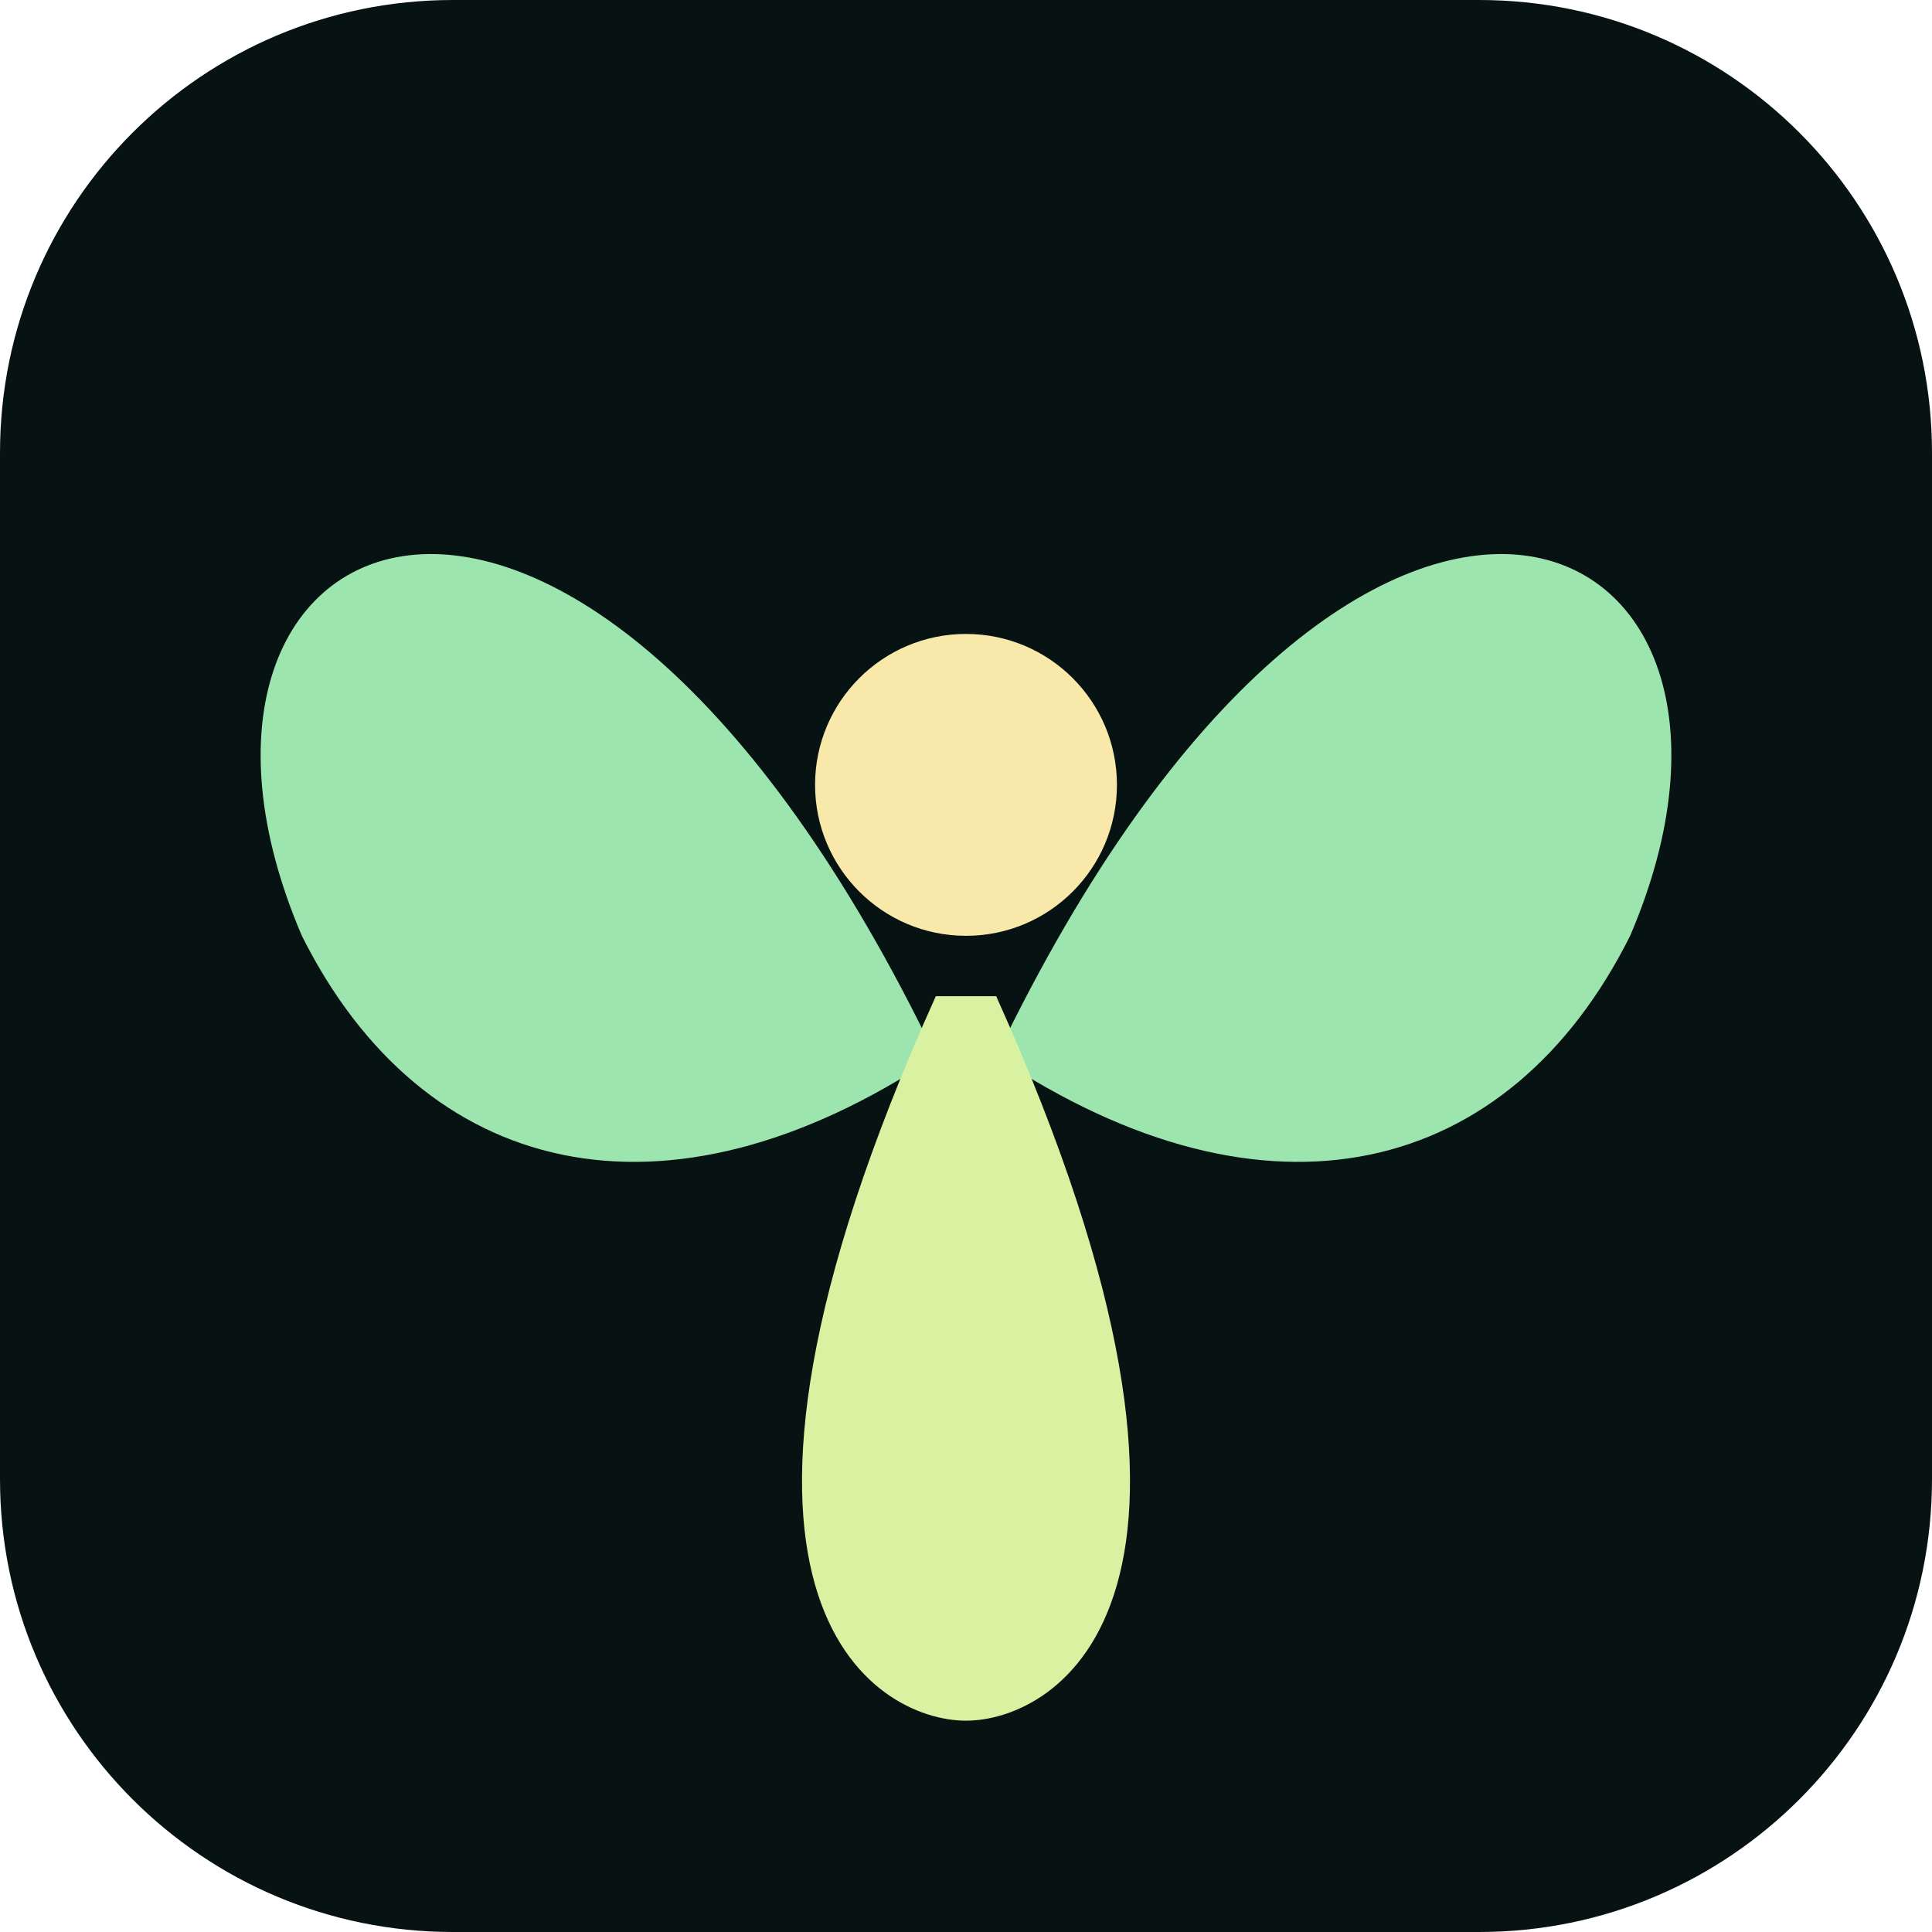
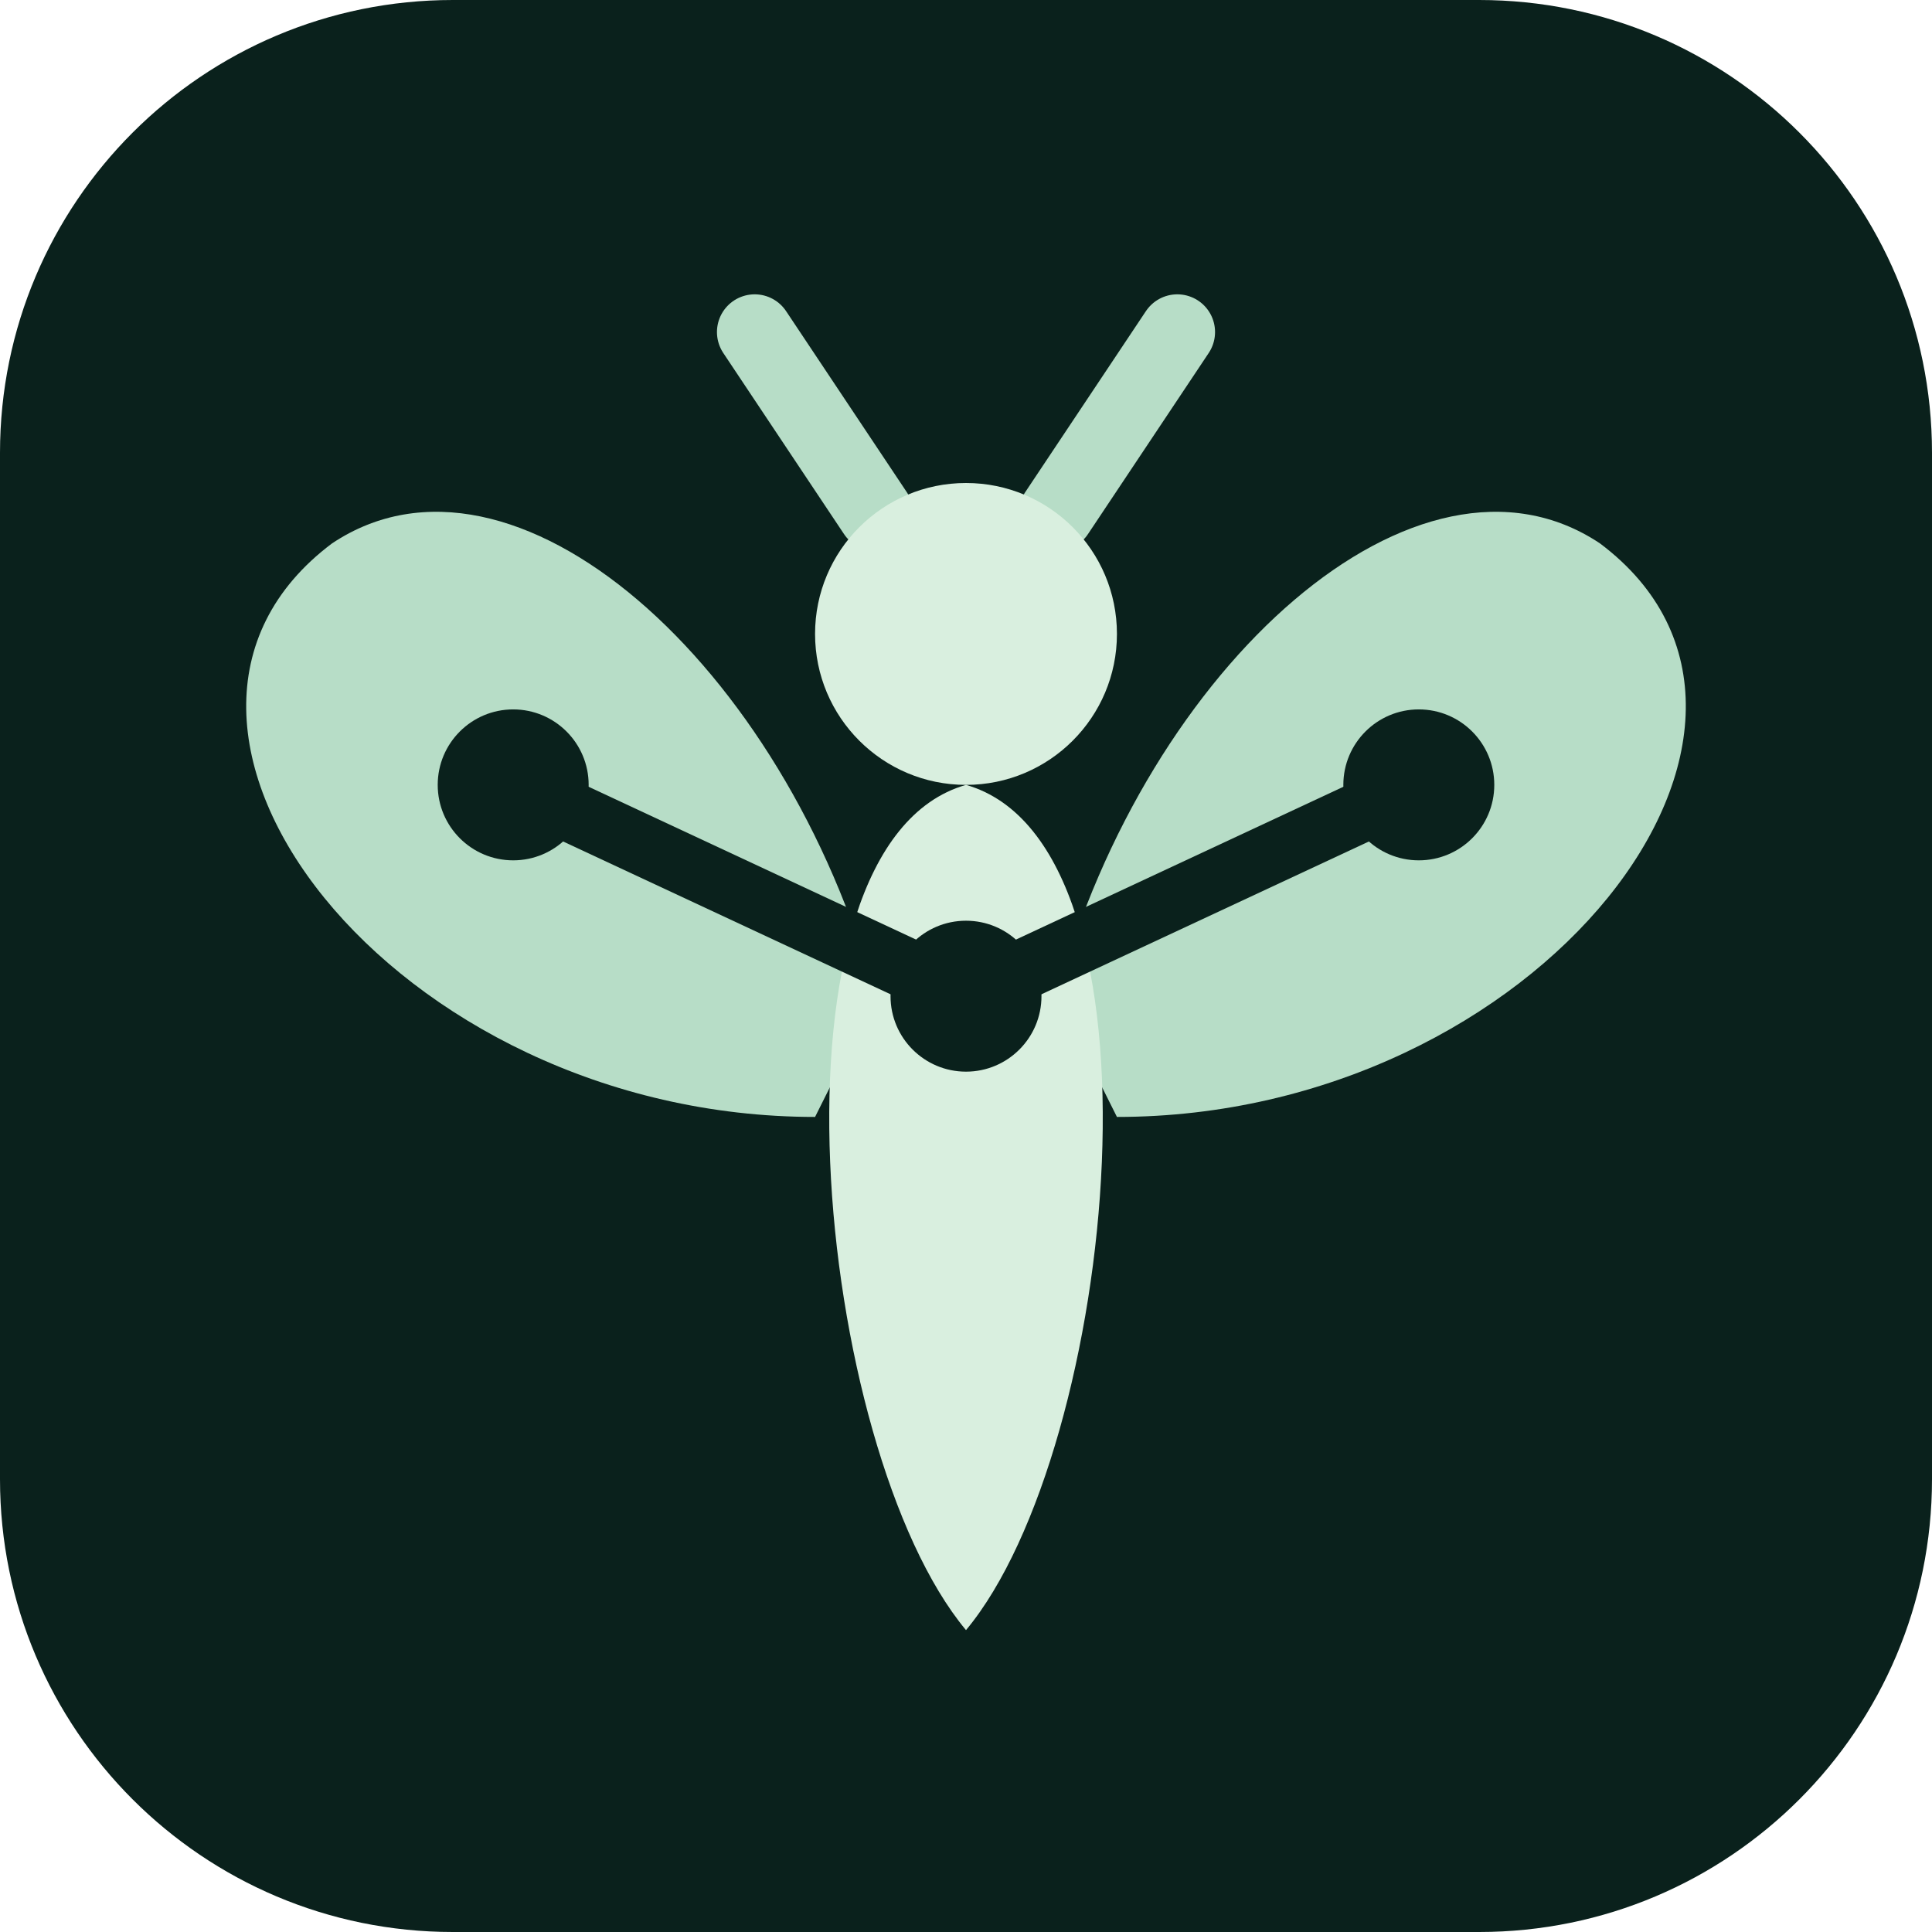
<svg xmlns="http://www.w3.org/2000/svg" viewBox="0 0 64 64">
-   <rect width="64" height="64" rx="15" fill="#071312" />
-   <path d="M31 35C19 10 4 17 10 31c4 8 12 10 21 4ZM33 35c12-25 27-18 21-4-4 8-12 10-21 4Z" fill="#9de5ae" />
-   <path d="M31 33c-9 20-2 24 1 24s10-4 1-24" fill="#d8f2a1" />
-   <circle cx="32" cy="26" r="5" fill="#f8e8aa" />
+   <rect width="64" height="64" rx="15" fill="#0a211c" />
+   <path d="M29 33C26 22 17 14 11 18C3 24 13 37 27 37Z M35 33C38 22 47 14 53 18C61 24 51 37 37 37Z" fill="#b7ddc7" />
+   <path d="M29 17L25 11M35 17L39 11" fill="none" stroke="#b7ddc7" stroke-width="2.5" stroke-linecap="round" />
+   <path d="M32 26C25 28 27 48 32 54C37 48 39 28 32 26Z" fill="#d9efdf" />
+   <circle cx="32" cy="21" r="5" fill="#d9efdf" />
+   <path d="M17 26L32 33L47 26" fill="none" stroke="#0a211c" stroke-width="2" stroke-linejoin="round" />
+   <g fill="#0a211c">
+     <circle cx="17" cy="26" r="2.5" />
+     <circle cx="32" cy="33" r="2.5" />
+     <circle cx="47" cy="26" r="2.5" />
+   </g>
</svg>
